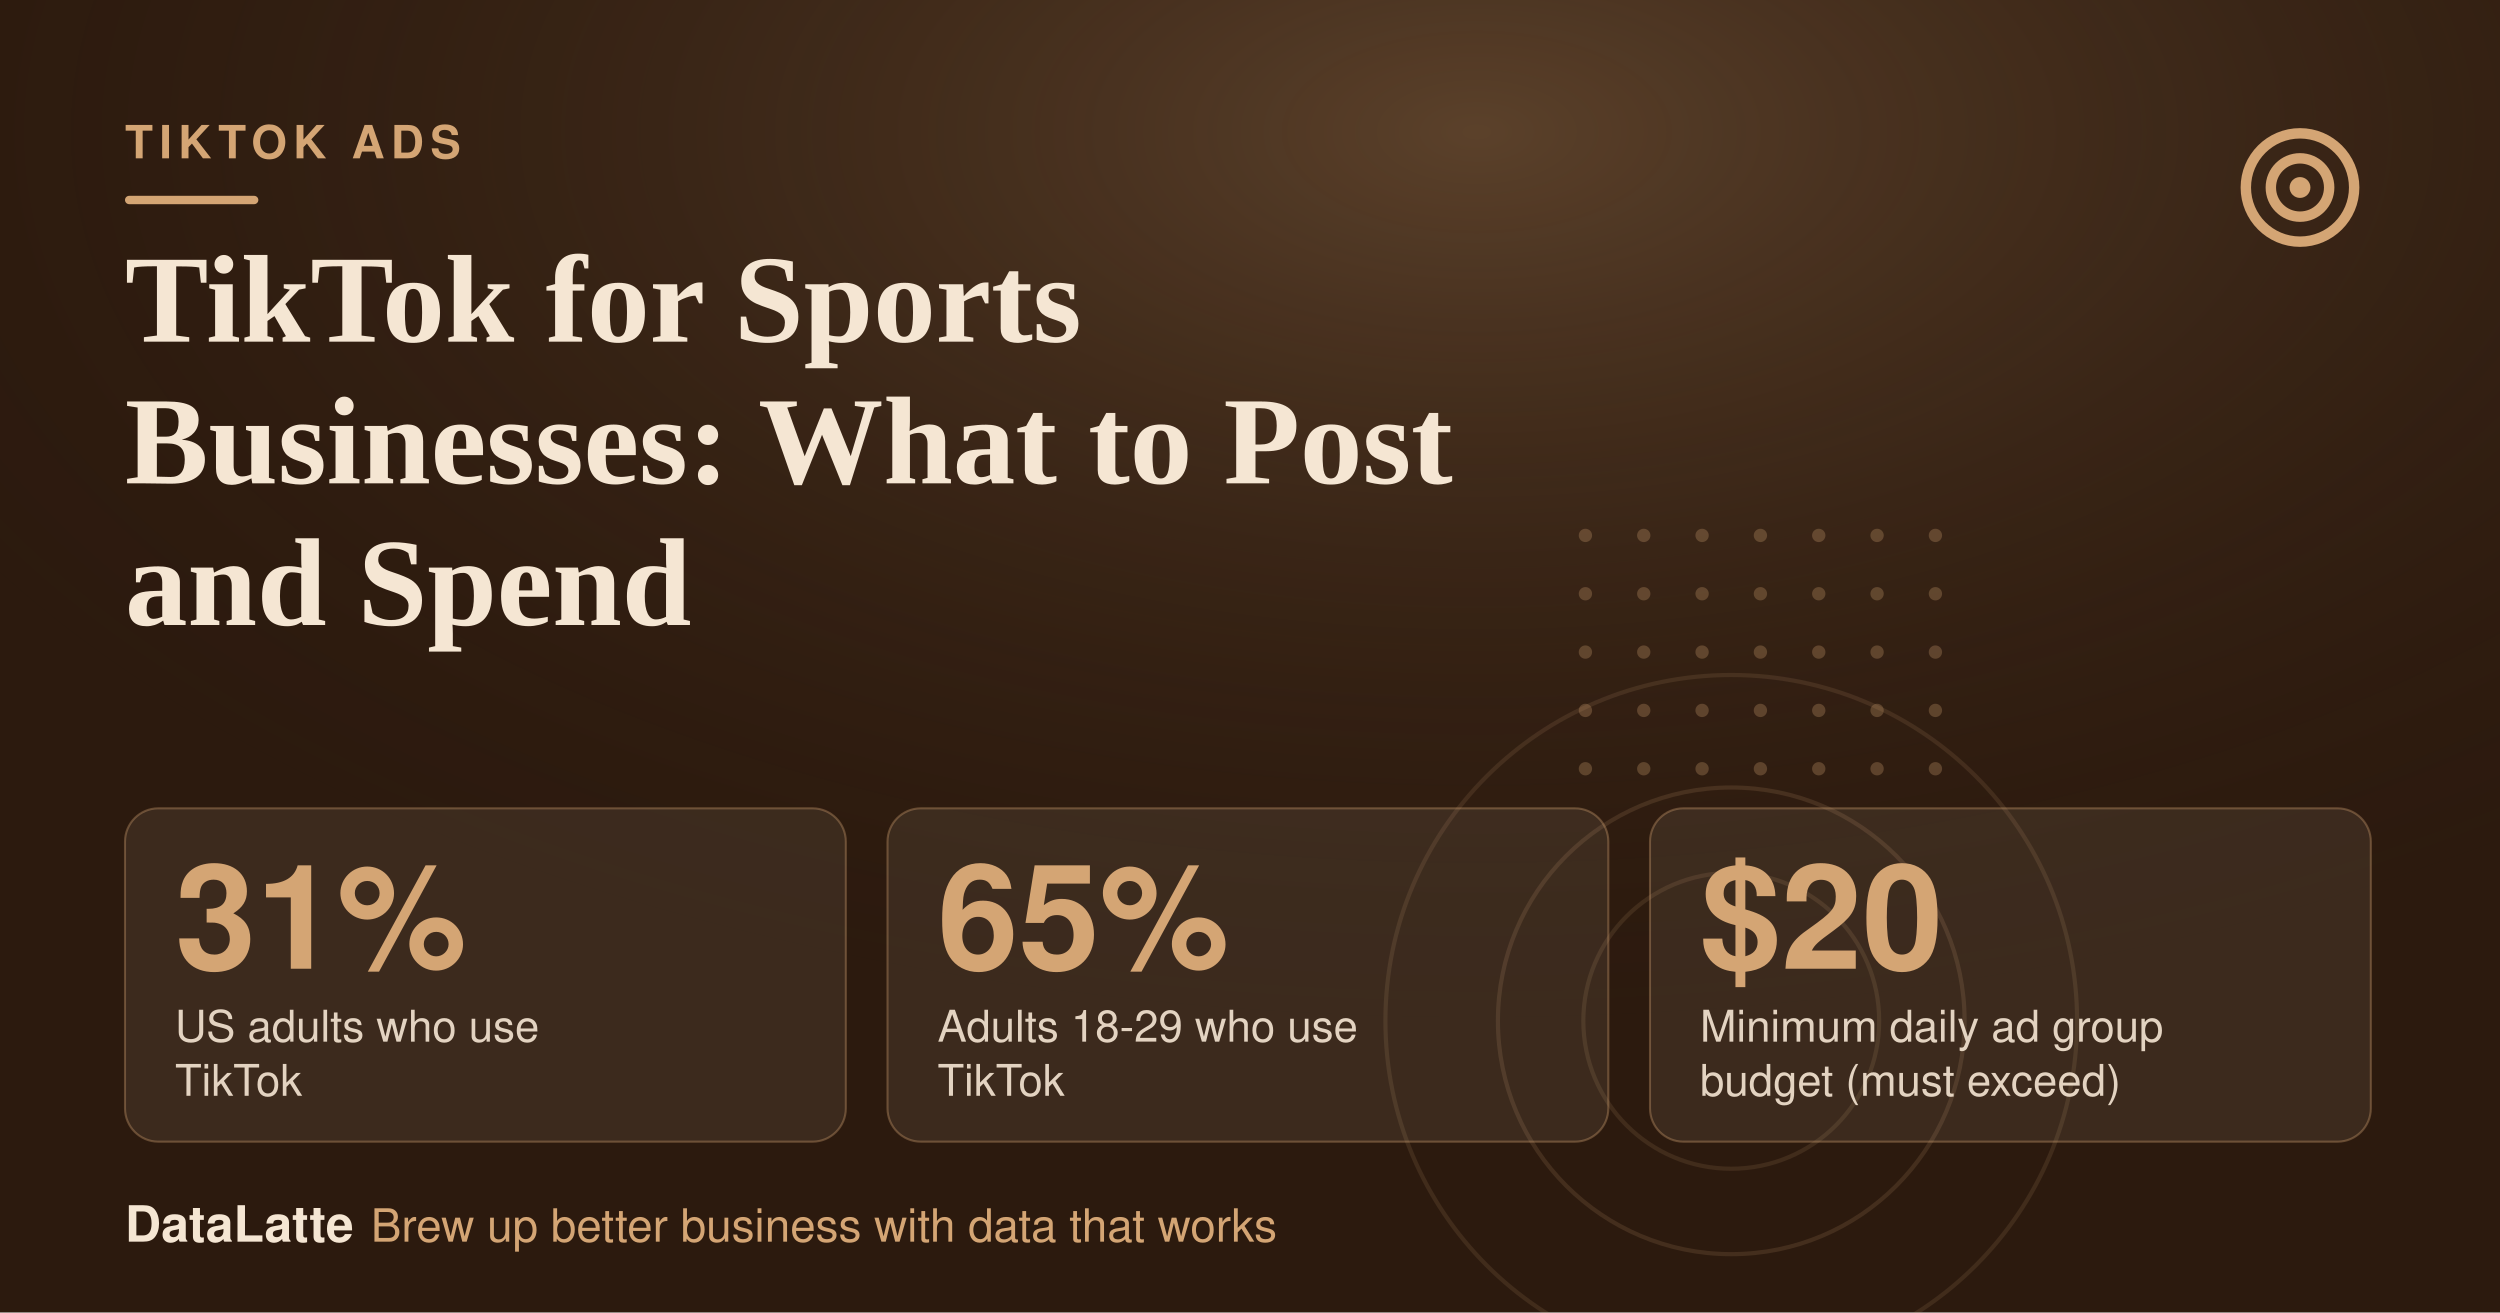
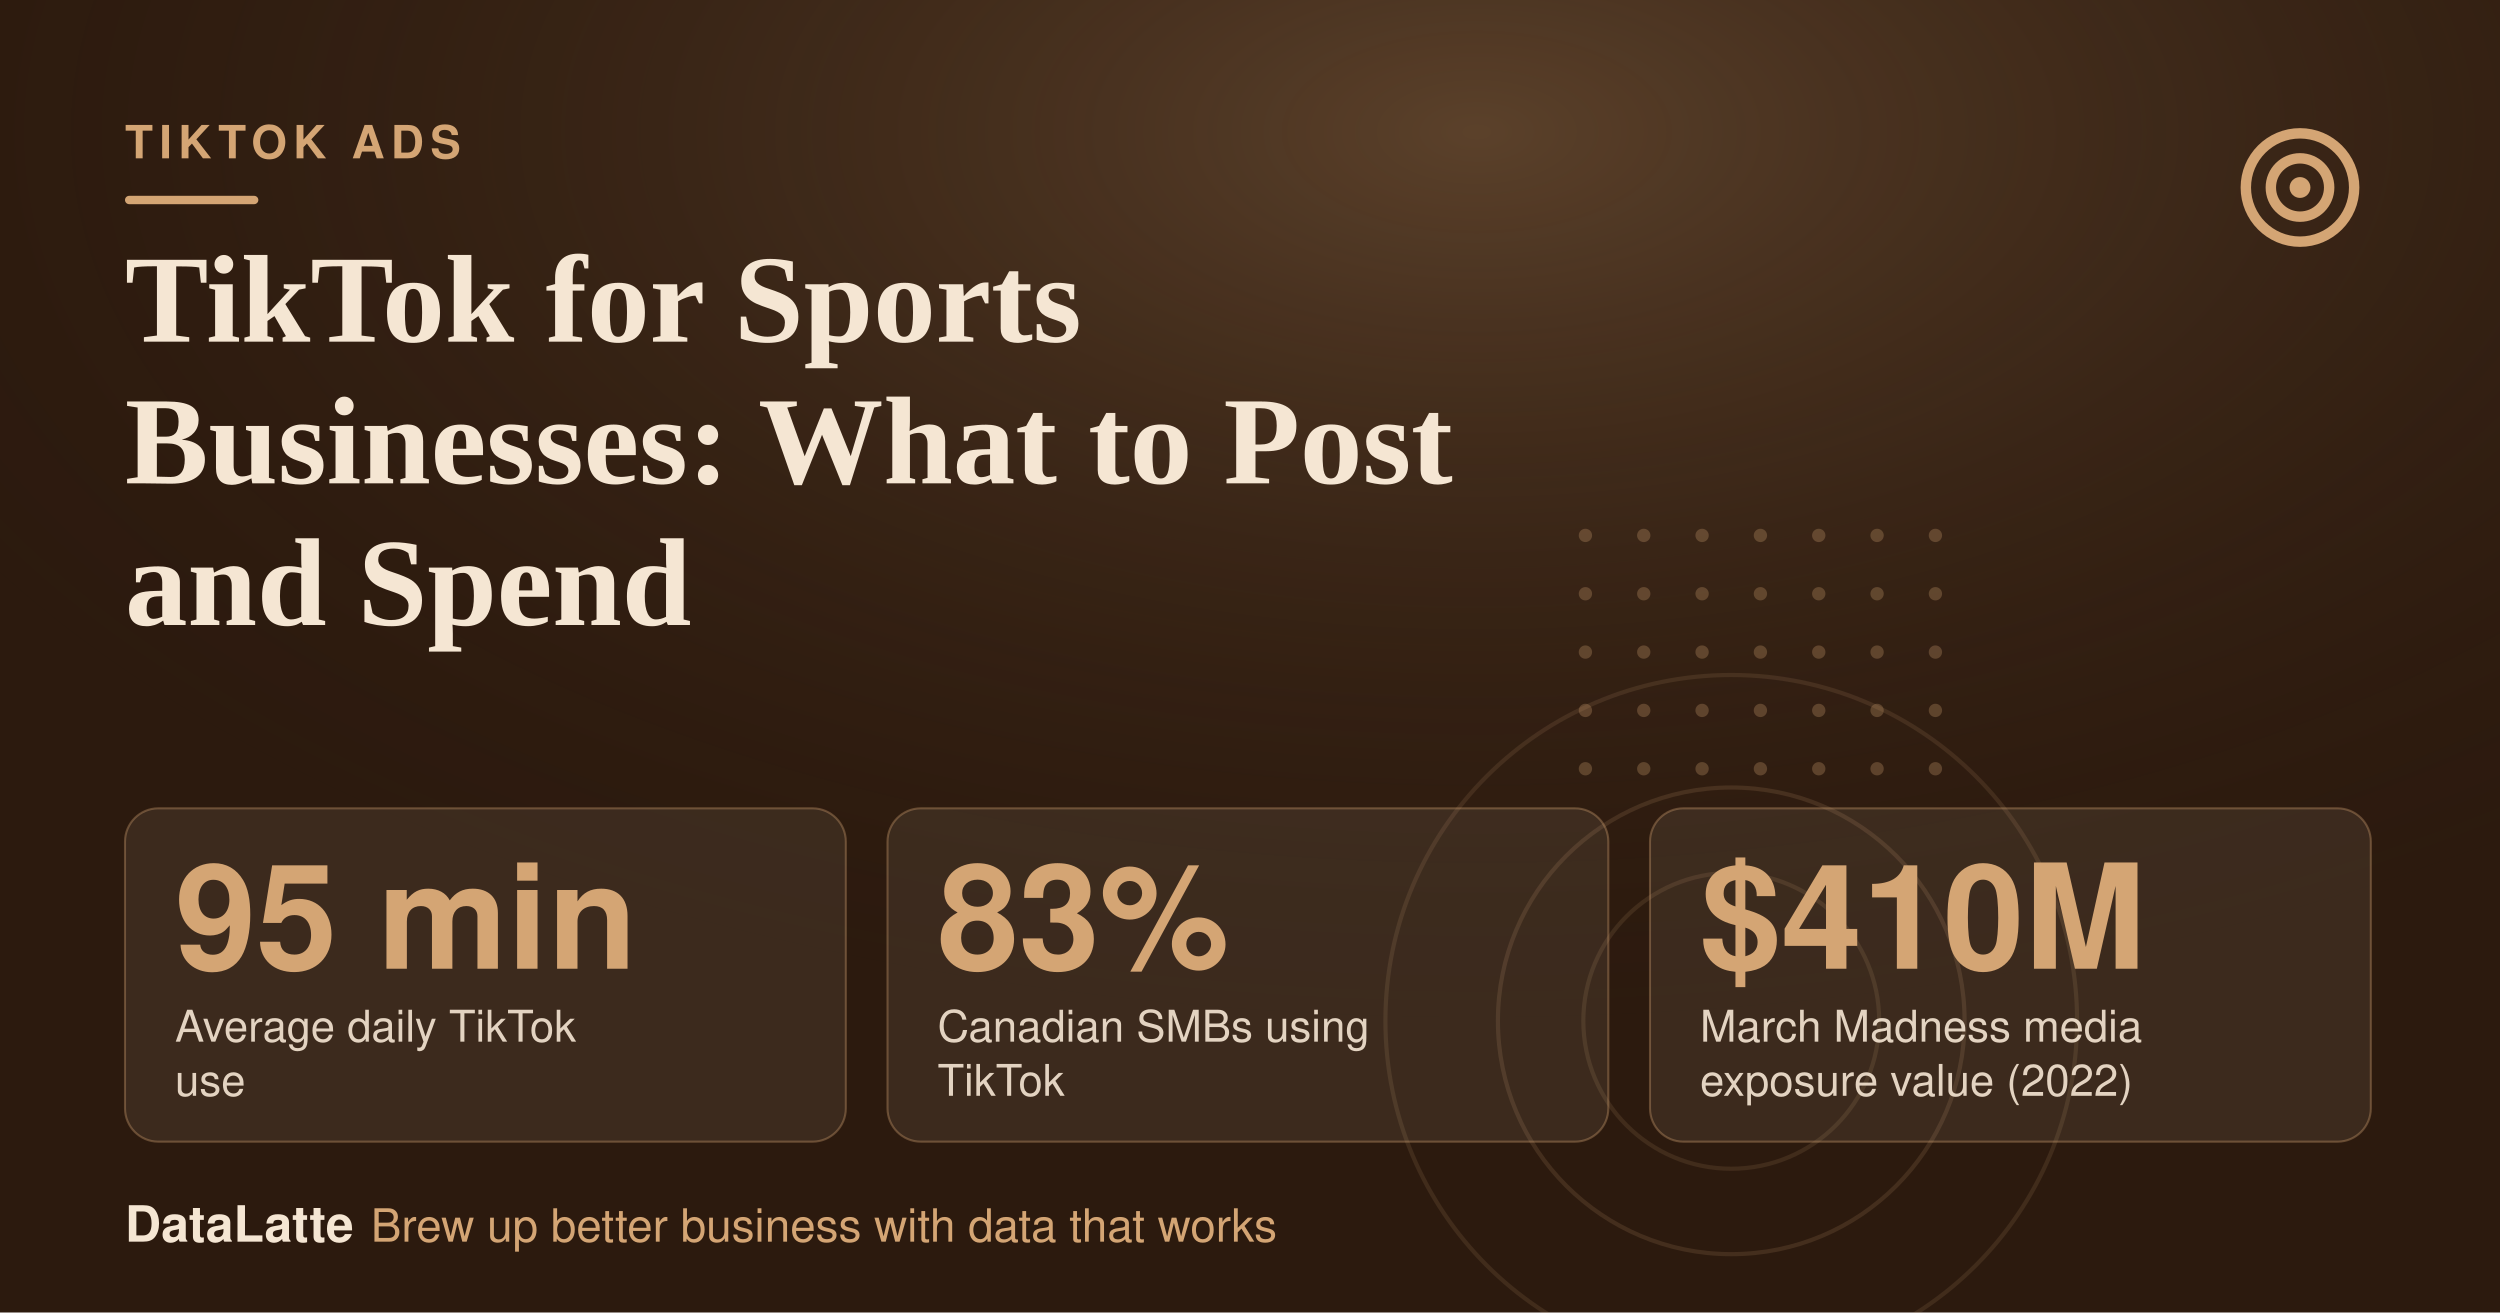
<svg xmlns="http://www.w3.org/2000/svg" width="1200" height="630" viewBox="0 0 1200 630" role="img" aria-label="TikTok for Sports Businesses: What to Post and Spend">
  <defs>
    <radialGradient id="g" cx="59%" cy="10%" r="70%">
      <stop offset="0" stop-color="#d4a574" stop-opacity="0.28" />
      <stop offset="1" stop-color="#2c1a0e" stop-opacity="0" />
    </radialGradient>
  </defs>
  <rect width="1200" height="630" fill="#2c1a0e" />
  <rect width="1200" height="630" fill="url(#g)" />
  <circle cx="761" cy="257" r="3.2" fill="#d4a574" fill-opacity="0.28" />
  <circle cx="761" cy="285" r="3.2" fill="#d4a574" fill-opacity="0.28" />
  <circle cx="761" cy="313" r="3.2" fill="#d4a574" fill-opacity="0.28" />
  <circle cx="761" cy="341" r="3.2" fill="#d4a574" fill-opacity="0.28" />
  <circle cx="761" cy="369" r="3.2" fill="#d4a574" fill-opacity="0.28" />
  <circle cx="789" cy="257" r="3.2" fill="#d4a574" fill-opacity="0.28" />
  <circle cx="789" cy="285" r="3.2" fill="#d4a574" fill-opacity="0.28" />
  <circle cx="789" cy="313" r="3.2" fill="#d4a574" fill-opacity="0.28" />
  <circle cx="789" cy="341" r="3.2" fill="#d4a574" fill-opacity="0.28" />
  <circle cx="789" cy="369" r="3.2" fill="#d4a574" fill-opacity="0.28" />
  <circle cx="817" cy="257" r="3.2" fill="#d4a574" fill-opacity="0.28" />
  <circle cx="817" cy="285" r="3.2" fill="#d4a574" fill-opacity="0.28" />
  <circle cx="817" cy="313" r="3.2" fill="#d4a574" fill-opacity="0.28" />
  <circle cx="817" cy="341" r="3.2" fill="#d4a574" fill-opacity="0.28" />
  <circle cx="817" cy="369" r="3.2" fill="#d4a574" fill-opacity="0.28" />
  <circle cx="845" cy="257" r="3.2" fill="#d4a574" fill-opacity="0.28" />
  <circle cx="845" cy="285" r="3.2" fill="#d4a574" fill-opacity="0.28" />
  <circle cx="845" cy="313" r="3.2" fill="#d4a574" fill-opacity="0.28" />
  <circle cx="845" cy="341" r="3.2" fill="#d4a574" fill-opacity="0.28" />
  <circle cx="845" cy="369" r="3.2" fill="#d4a574" fill-opacity="0.28" />
  <circle cx="873" cy="257" r="3.2" fill="#d4a574" fill-opacity="0.28" />
  <circle cx="873" cy="285" r="3.2" fill="#d4a574" fill-opacity="0.28" />
  <circle cx="873" cy="313" r="3.2" fill="#d4a574" fill-opacity="0.28" />
  <circle cx="873" cy="341" r="3.2" fill="#d4a574" fill-opacity="0.28" />
  <circle cx="873" cy="369" r="3.2" fill="#d4a574" fill-opacity="0.28" />
  <circle cx="901" cy="257" r="3.2" fill="#d4a574" fill-opacity="0.28" />
  <circle cx="901" cy="285" r="3.2" fill="#d4a574" fill-opacity="0.28" />
  <circle cx="901" cy="313" r="3.2" fill="#d4a574" fill-opacity="0.28" />
  <circle cx="901" cy="341" r="3.2" fill="#d4a574" fill-opacity="0.28" />
  <circle cx="901" cy="369" r="3.2" fill="#d4a574" fill-opacity="0.28" />
  <circle cx="929" cy="257" r="3.2" fill="#d4a574" fill-opacity="0.28" />
  <circle cx="929" cy="285" r="3.2" fill="#d4a574" fill-opacity="0.28" />
  <circle cx="929" cy="313" r="3.2" fill="#d4a574" fill-opacity="0.28" />
  <circle cx="929" cy="341" r="3.2" fill="#d4a574" fill-opacity="0.28" />
  <circle cx="929" cy="369" r="3.2" fill="#d4a574" fill-opacity="0.28" />
  <circle cx="831" cy="490" r="71" fill="none" stroke="#d4a574" stroke-opacity="0.13" stroke-width="2" />
  <circle cx="831" cy="490" r="112" fill="none" stroke="#d4a574" stroke-opacity="0.15" stroke-width="2" />
  <circle cx="831" cy="490" r="166" fill="none" stroke="#d4a574" stroke-opacity="0.13" stroke-width="2" />
  <g transform="translate(1076 62) scale(1.0)">
    <circle cx="28" cy="28" r="26" fill="none" stroke="#d4a574" stroke-width="5" />
    <circle cx="28" cy="28" r="14" fill="none" stroke="#d4a574" stroke-width="5" />
    <circle cx="28" cy="28" r="5" fill="#d4a574" />
  </g>
  <text x="60" y="76" font-family="Helvetica, Arial, sans-serif" font-size="22" font-weight="700" fill="#d4a574" letter-spacing="3">TIKTOK ADS</text>
  <rect x="60" y="94" width="64" height="4" rx="2" fill="#d4a574" />
  <text x="60" y="164" font-family="Georgia, 'Times New Roman', serif" font-size="60" font-weight="700" fill="#f5e6d3">TikTok for Sports</text>
  <text x="60" y="232" font-family="Georgia, 'Times New Roman', serif" font-size="60" font-weight="700" fill="#f5e6d3">Businesses: What to Post</text>
  <text x="60" y="300" font-family="Georgia, 'Times New Roman', serif" font-size="60" font-weight="700" fill="#f5e6d3">and Spend</text>
  <rect x="60" y="388" width="346" height="160" rx="16" fill="#f5e6d3" fill-opacity="0.08" stroke="#d4a574" stroke-opacity="0.35" />
-   <text x="84" y="465" font-family="Helvetica, Arial, sans-serif" font-size="70" font-weight="800" fill="#d4a574">31%</text>
-   <text x="84" y="500" font-family="Helvetica, Arial, sans-serif" font-size="21" fill="#f5e6d3" fill-opacity="0.9">US adults who use</text>
-   <text x="84" y="526" font-family="Helvetica, Arial, sans-serif" font-size="21" fill="#f5e6d3" fill-opacity="0.9">TikTok</text>
+   <text x="84" y="465" font-family="Helvetica, Arial, sans-serif" font-size="70" font-weight="800" fill="#d4a574">95 min</text>
+   <text x="84" y="500" font-family="Helvetica, Arial, sans-serif" font-size="21" fill="#f5e6d3" fill-opacity="0.9">Average daily TikTok</text>
+   <text x="84" y="526" font-family="Helvetica, Arial, sans-serif" font-size="21" fill="#f5e6d3" fill-opacity="0.9">use</text>
  <rect x="426" y="388" width="346" height="160" rx="16" fill="#f5e6d3" fill-opacity="0.08" stroke="#d4a574" stroke-opacity="0.35" />
-   <text x="450" y="465" font-family="Helvetica, Arial, sans-serif" font-size="70" font-weight="800" fill="#d4a574">65%</text>
-   <text x="450" y="500" font-family="Helvetica, Arial, sans-serif" font-size="21" fill="#f5e6d3" fill-opacity="0.9">Adults 18-29 who use</text>
+   <text x="450" y="465" font-family="Helvetica, Arial, sans-serif" font-size="70" font-weight="800" fill="#d4a574">83%</text>
+   <text x="450" y="500" font-family="Helvetica, Arial, sans-serif" font-size="21" fill="#f5e6d3" fill-opacity="0.9">Canadian SMBs using</text>
  <text x="450" y="526" font-family="Helvetica, Arial, sans-serif" font-size="21" fill="#f5e6d3" fill-opacity="0.9">TikTok</text>
  <rect x="792" y="388" width="346" height="160" rx="16" fill="#f5e6d3" fill-opacity="0.08" stroke="#d4a574" stroke-opacity="0.35" />
-   <text x="816" y="465" font-family="Helvetica, Arial, sans-serif" font-size="70" font-weight="800" fill="#d4a574">$20</text>
-   <text x="816" y="500" font-family="Helvetica, Arial, sans-serif" font-size="21" fill="#f5e6d3" fill-opacity="0.9">Minimum daily ad group</text>
-   <text x="816" y="526" font-family="Helvetica, Arial, sans-serif" font-size="21" fill="#f5e6d3" fill-opacity="0.9">budget (must exceed)</text>
+   <text x="816" y="465" font-family="Helvetica, Arial, sans-serif" font-size="70" font-weight="800" fill="#d4a574">$410M</text>
+   <text x="816" y="500" font-family="Helvetica, Arial, sans-serif" font-size="21" fill="#f5e6d3" fill-opacity="0.9">March Madness media</text>
+   <text x="816" y="526" font-family="Helvetica, Arial, sans-serif" font-size="21" fill="#f5e6d3" fill-opacity="0.9">exposure value (2022)</text>
  <text x="60" y="596" font-family="Helvetica, Arial, sans-serif" font-size="24" font-weight="700" fill="#f5e6d3">DataLatte</text>
  <text x="178" y="596" font-family="Helvetica, Arial, sans-serif" font-size="22" fill="#d4a574">Brew up better business with data that works</text>
</svg>
